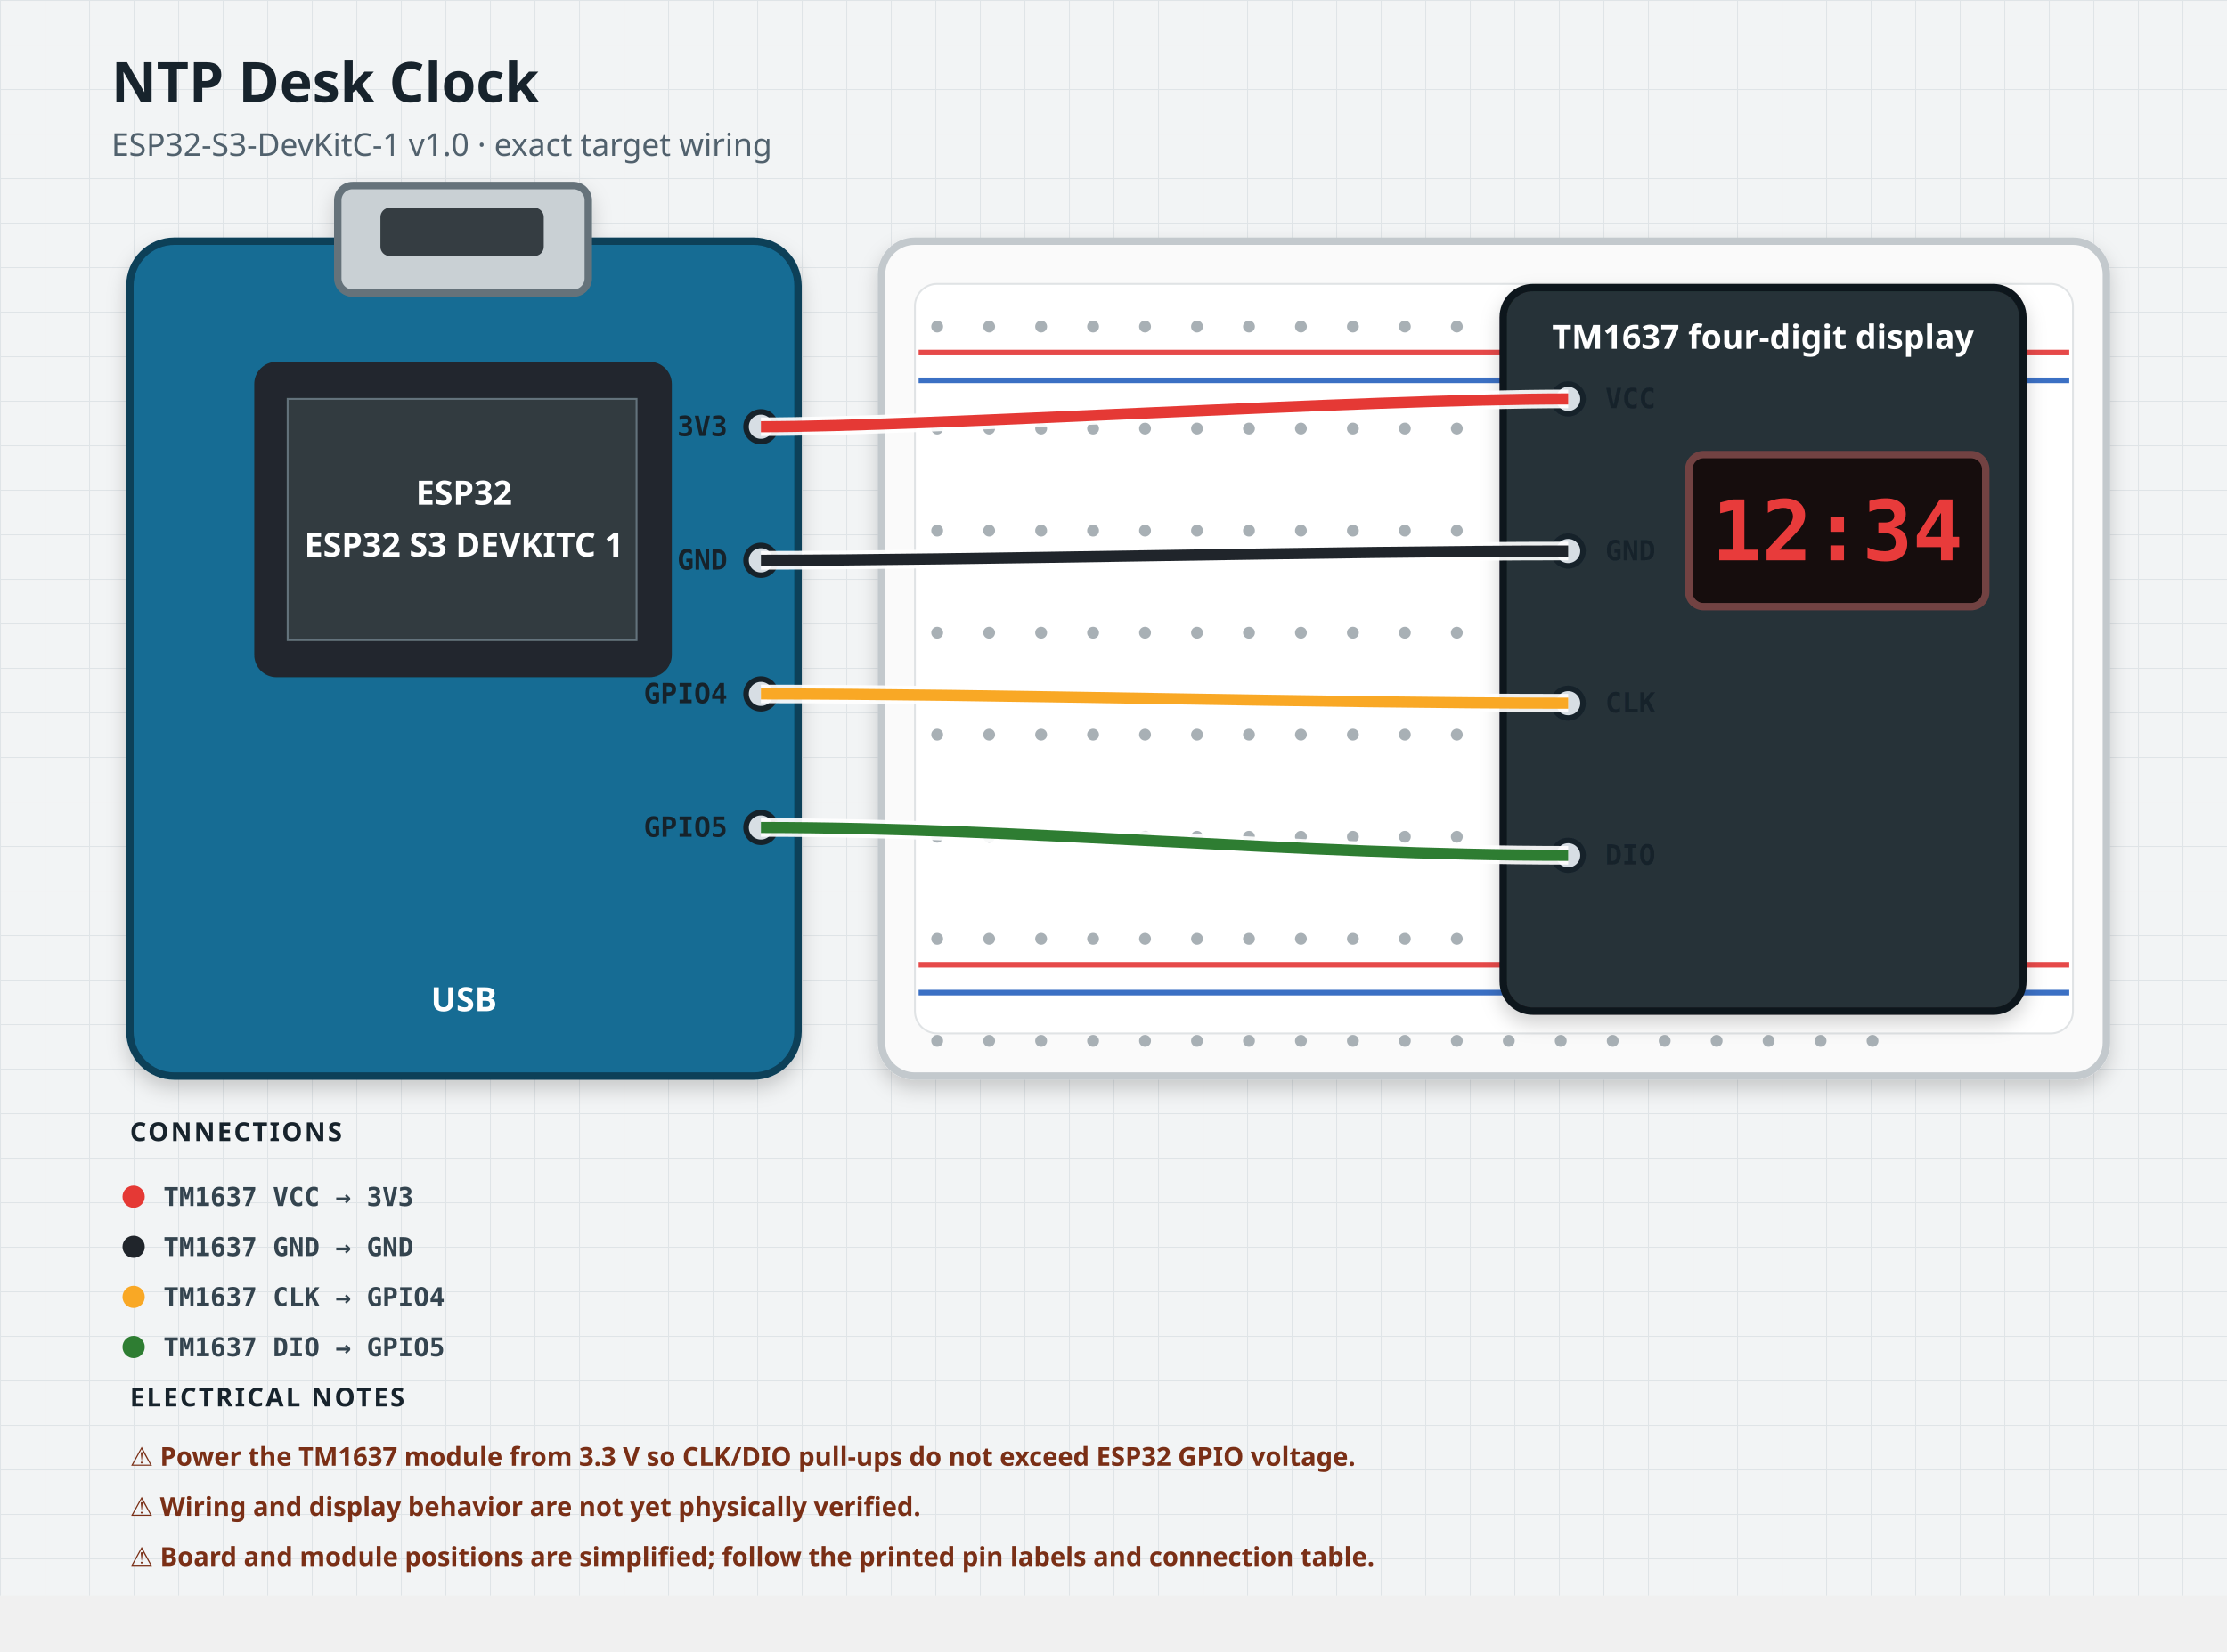
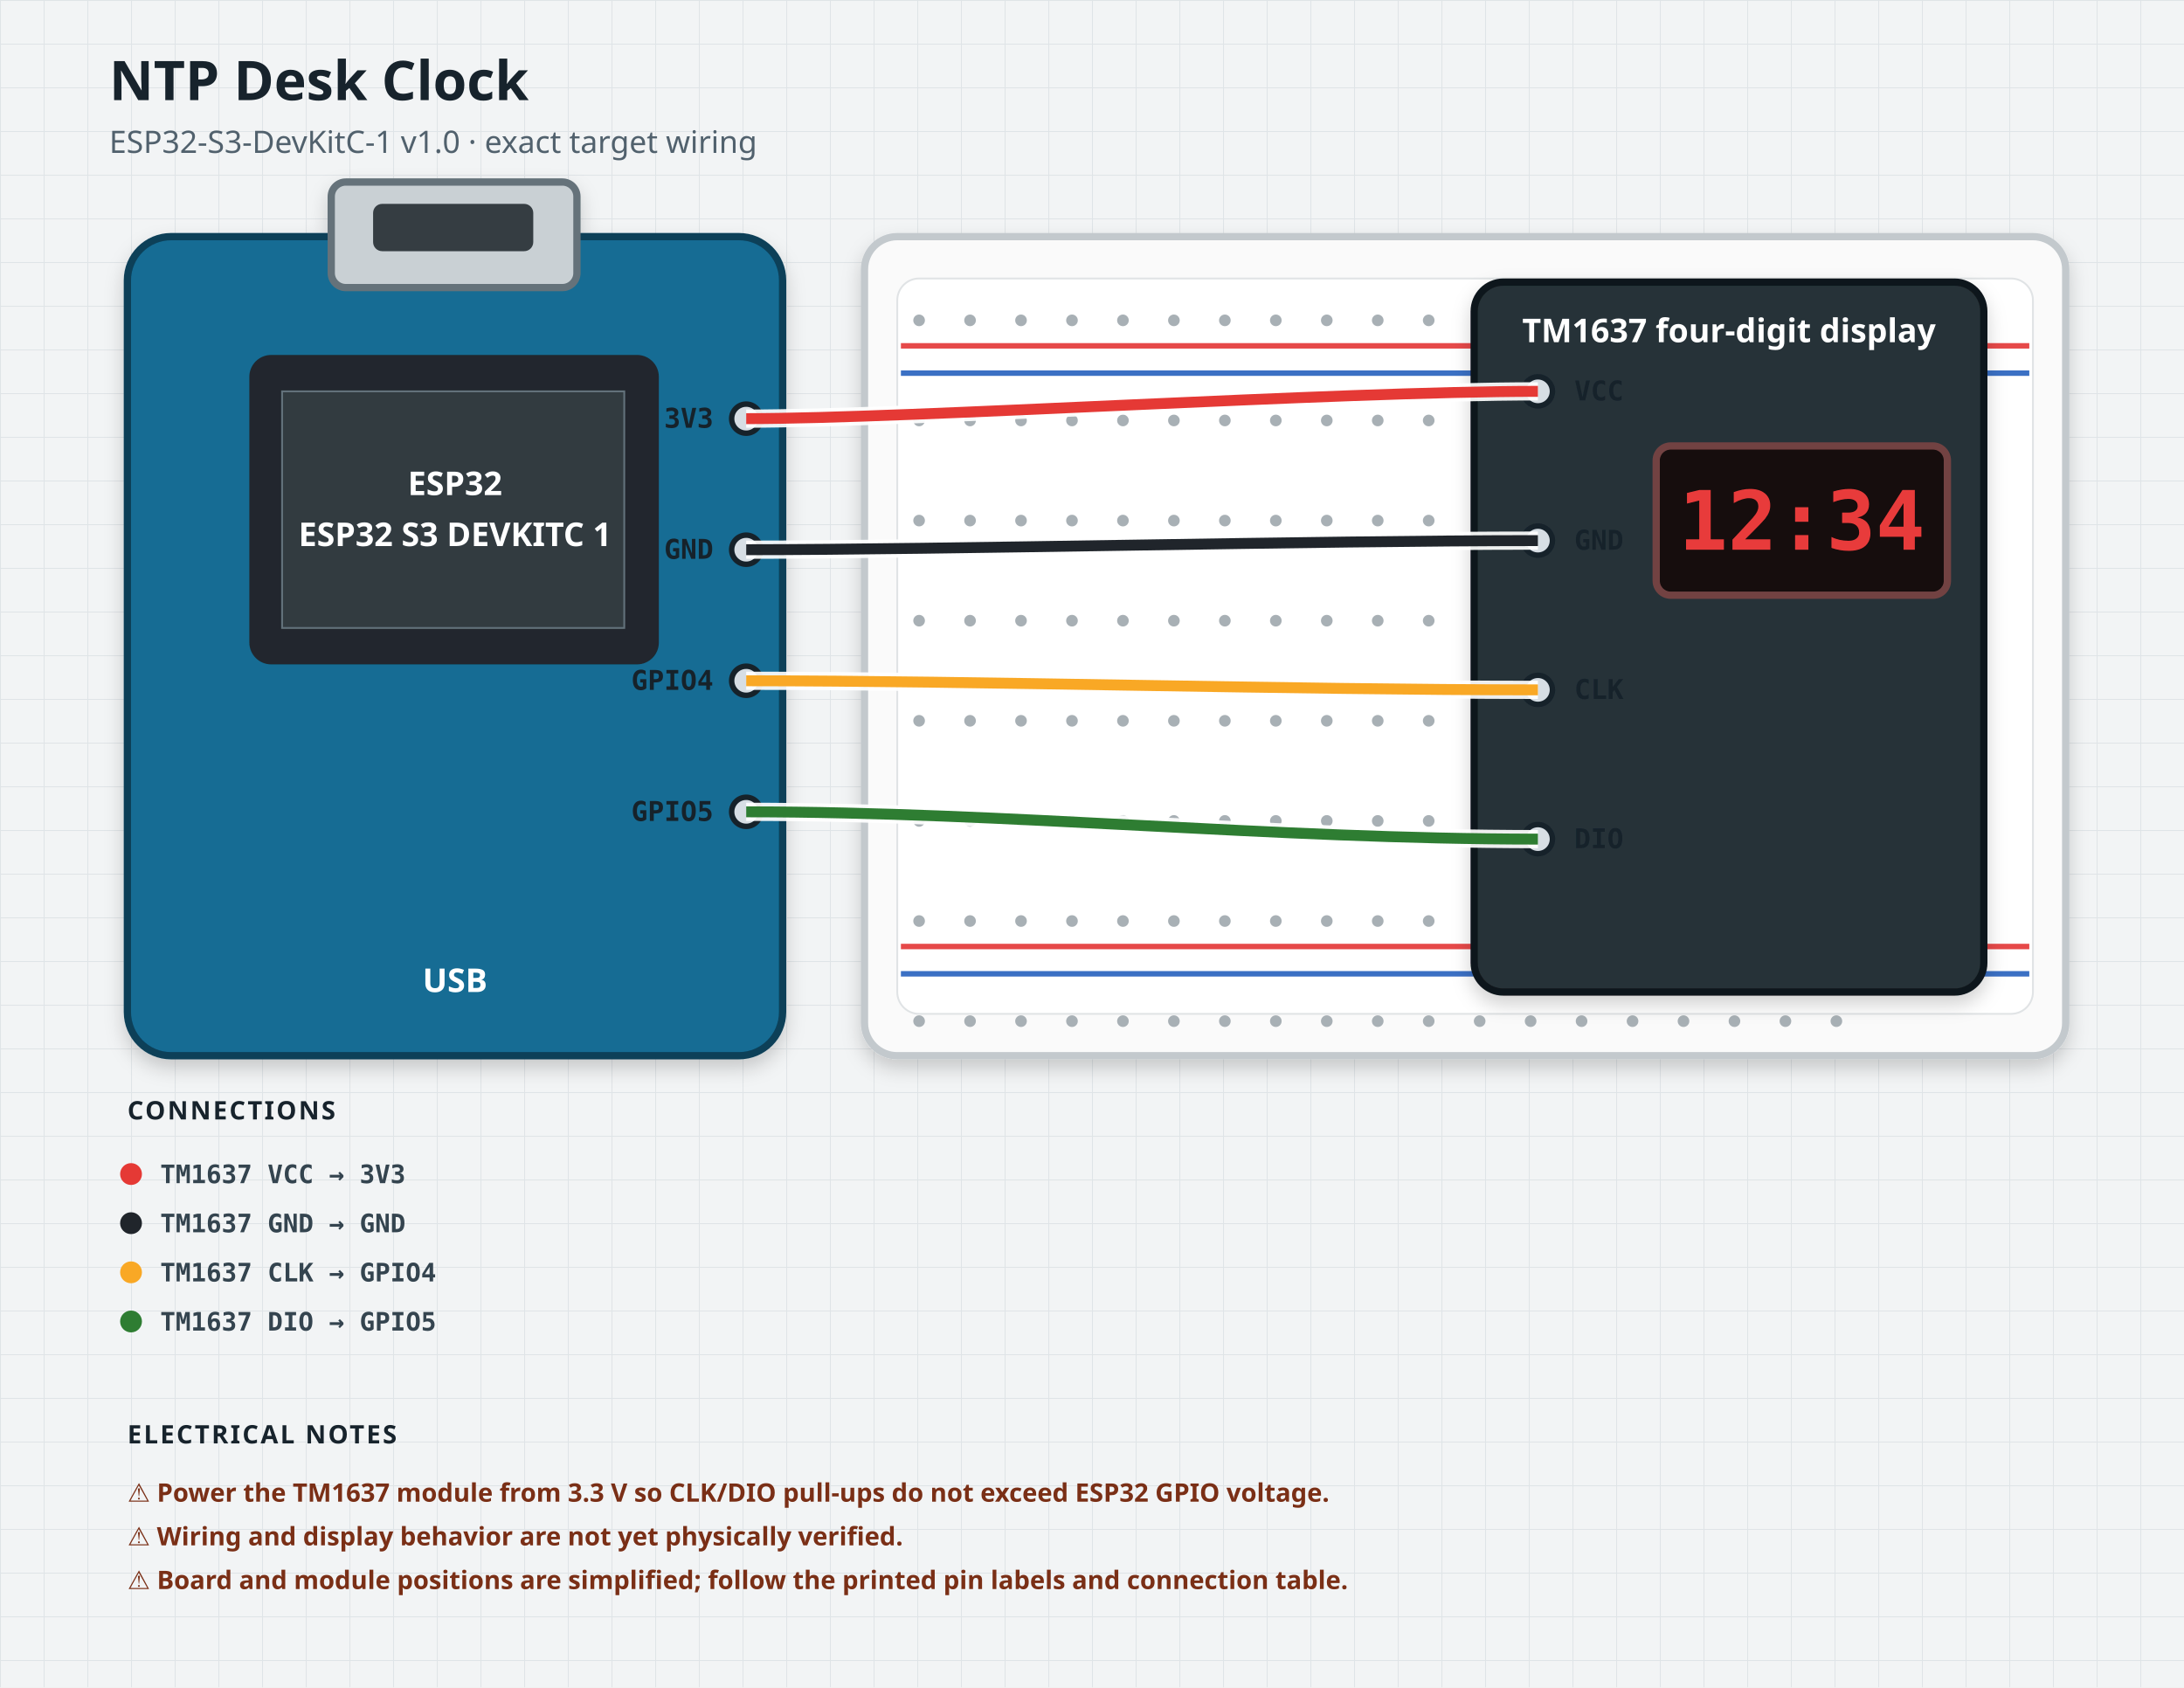
- <svg xmlns="http://www.w3.org/2000/svg" viewBox="0 0 1200 890" role="img" aria-labelledby="title desc">
+ <svg xmlns="http://www.w3.org/2000/svg" viewBox="0 0 1200 927" role="img" aria-labelledby="title desc">
  <style>.heading{font:700 30px system-ui;fill:#17232c}.sub{font:500 17px system-ui;fill:#51616d}.board{font:700 18px system-ui;fill:white}.pin{font:700 15px ui-monospace,monospace;fill:#17232c}.section{font:700 14px system-ui;fill:#17232c;letter-spacing:.08em}.connection{font:600 14px ui-monospace,monospace;fill:#34444f}.warning{font:650 14px system-ui;fill:#7a2f16}.resistor{font:700 12px ui-monospace,monospace;fill:#5d4a18}.tiny{font:11px system-ui;fill:#5d4a18}</style>
  <defs>
    <pattern id="grid" width="24" height="24" patternUnits="userSpaceOnUse">
      <path d="M24 0H0V24" fill="none" stroke="#dfe4e7" stroke-width="1" />
    </pattern>
    <filter id="shadow">
      <feDropShadow dx="0" dy="5" stdDeviation="5" flood-opacity=".18" />
    </filter>
  </defs>
-   <rect width="1200" height="860" fill="#f2f4f5" />
-   <rect width="1200" height="860" fill="url(#grid)" />
+   <rect width="1200" height="927" fill="#f2f4f5" />
+   <rect width="1200" height="927" fill="url(#grid)" />
  <text x="60" y="55" class="heading">NTP Desk Clock</text>
  <text x="60" y="84" class="sub">ESP32-S3-DevKitC-1 v1.0 · exact target wiring</text>
  <g filter="url(#shadow)">
    <rect x="70" y="130" width="360" height="450" rx="24" fill="#146c94" stroke="#0b3f59" stroke-width="4" />
    <rect x="182" y="100" width="135" height="58" rx="8" fill="#c9d0d4" stroke="#65727a" stroke-width="4" />
    <rect x="205" y="112" width="88" height="26" rx="5" fill="#343c42" />
    <rect x="137" y="195" width="225" height="170" rx="12" fill="#20282e" />
    <path d="M155 215h188v130H155z" fill="#303a41" stroke="#64727b" />
    <text x="250" y="272" text-anchor="middle" class="board">ESP32</text>
    <text x="250" y="300" text-anchor="middle" class="board">ESP32 S3 DEVKITC 1</text>
    <text x="250" y="545" text-anchor="middle" class="board">USB</text>
    <circle cx="410" cy="230" r="8" fill="#d7dee4" stroke="#17232c" stroke-width="3" />
    <text x="392" y="235" text-anchor="end" class="pin">3V3</text>
    <circle cx="410" cy="302" r="8" fill="#d7dee4" stroke="#17232c" stroke-width="3" />
    <text x="392" y="307" text-anchor="end" class="pin">GND</text>
    <circle cx="410" cy="374" r="8" fill="#d7dee4" stroke="#17232c" stroke-width="3" />
    <text x="392" y="379" text-anchor="end" class="pin">GPIO4</text>
    <circle cx="410" cy="446" r="8" fill="#d7dee4" stroke="#17232c" stroke-width="3" />
    <text x="392" y="451" text-anchor="end" class="pin">GPIO5</text>
  </g>
  <g filter="url(#shadow)">
    <rect x="475" y="130" width="660" height="450" rx="18" fill="#fafafa" stroke="#c3c9cd" stroke-width="4" />
    <rect x="493" y="153" width="624" height="404" rx="12" fill="#fff" stroke="#e0e3e5" />
    <circle cx="505" cy="176" r="3.2" fill="#a8b0b5" />
    <circle cx="533" cy="176" r="3.2" fill="#a8b0b5" />
    <circle cx="561" cy="176" r="3.2" fill="#a8b0b5" />
    <circle cx="589" cy="176" r="3.2" fill="#a8b0b5" />
    <circle cx="617" cy="176" r="3.2" fill="#a8b0b5" />
    <circle cx="645" cy="176" r="3.2" fill="#a8b0b5" />
    <circle cx="673" cy="176" r="3.2" fill="#a8b0b5" />
    <circle cx="701" cy="176" r="3.2" fill="#a8b0b5" />
    <circle cx="729" cy="176" r="3.2" fill="#a8b0b5" />
    <circle cx="757" cy="176" r="3.2" fill="#a8b0b5" />
    <circle cx="785" cy="176" r="3.2" fill="#a8b0b5" />
    <circle cx="813" cy="176" r="3.2" fill="#a8b0b5" />
    <circle cx="841" cy="176" r="3.2" fill="#a8b0b5" />
    <circle cx="869" cy="176" r="3.2" fill="#a8b0b5" />
    <circle cx="897" cy="176" r="3.2" fill="#a8b0b5" />
    <circle cx="925" cy="176" r="3.2" fill="#a8b0b5" />
    <circle cx="953" cy="176" r="3.2" fill="#a8b0b5" />
    <circle cx="981" cy="176" r="3.2" fill="#a8b0b5" />
    <circle cx="1009" cy="176" r="3.2" fill="#a8b0b5" />
    <circle cx="505" cy="231" r="3.2" fill="#a8b0b5" />
    <circle cx="533" cy="231" r="3.2" fill="#a8b0b5" />
    <circle cx="561" cy="231" r="3.2" fill="#a8b0b5" />
    <circle cx="589" cy="231" r="3.2" fill="#a8b0b5" />
    <circle cx="617" cy="231" r="3.2" fill="#a8b0b5" />
    <circle cx="645" cy="231" r="3.2" fill="#a8b0b5" />
    <circle cx="673" cy="231" r="3.2" fill="#a8b0b5" />
    <circle cx="701" cy="231" r="3.2" fill="#a8b0b5" />
    <circle cx="729" cy="231" r="3.2" fill="#a8b0b5" />
    <circle cx="757" cy="231" r="3.2" fill="#a8b0b5" />
    <circle cx="785" cy="231" r="3.2" fill="#a8b0b5" />
    <circle cx="813" cy="231" r="3.2" fill="#a8b0b5" />
    <circle cx="841" cy="231" r="3.2" fill="#a8b0b5" />
    <circle cx="869" cy="231" r="3.2" fill="#a8b0b5" />
    <circle cx="897" cy="231" r="3.2" fill="#a8b0b5" />
    <circle cx="925" cy="231" r="3.2" fill="#a8b0b5" />
    <circle cx="953" cy="231" r="3.2" fill="#a8b0b5" />
    <circle cx="981" cy="231" r="3.2" fill="#a8b0b5" />
    <circle cx="1009" cy="231" r="3.2" fill="#a8b0b5" />
    <circle cx="505" cy="286" r="3.2" fill="#a8b0b5" />
    <circle cx="533" cy="286" r="3.2" fill="#a8b0b5" />
    <circle cx="561" cy="286" r="3.2" fill="#a8b0b5" />
    <circle cx="589" cy="286" r="3.2" fill="#a8b0b5" />
    <circle cx="617" cy="286" r="3.2" fill="#a8b0b5" />
    <circle cx="645" cy="286" r="3.2" fill="#a8b0b5" />
    <circle cx="673" cy="286" r="3.2" fill="#a8b0b5" />
    <circle cx="701" cy="286" r="3.2" fill="#a8b0b5" />
    <circle cx="729" cy="286" r="3.2" fill="#a8b0b5" />
    <circle cx="757" cy="286" r="3.2" fill="#a8b0b5" />
    <circle cx="785" cy="286" r="3.2" fill="#a8b0b5" />
    <circle cx="813" cy="286" r="3.2" fill="#a8b0b5" />
    <circle cx="841" cy="286" r="3.2" fill="#a8b0b5" />
    <circle cx="869" cy="286" r="3.2" fill="#a8b0b5" />
    <circle cx="897" cy="286" r="3.2" fill="#a8b0b5" />
    <circle cx="925" cy="286" r="3.2" fill="#a8b0b5" />
    <circle cx="953" cy="286" r="3.2" fill="#a8b0b5" />
    <circle cx="981" cy="286" r="3.2" fill="#a8b0b5" />
    <circle cx="1009" cy="286" r="3.2" fill="#a8b0b5" />
    <circle cx="505" cy="341" r="3.2" fill="#a8b0b5" />
    <circle cx="533" cy="341" r="3.2" fill="#a8b0b5" />
    <circle cx="561" cy="341" r="3.2" fill="#a8b0b5" />
    <circle cx="589" cy="341" r="3.2" fill="#a8b0b5" />
    <circle cx="617" cy="341" r="3.2" fill="#a8b0b5" />
    <circle cx="645" cy="341" r="3.2" fill="#a8b0b5" />
    <circle cx="673" cy="341" r="3.2" fill="#a8b0b5" />
    <circle cx="701" cy="341" r="3.2" fill="#a8b0b5" />
    <circle cx="729" cy="341" r="3.2" fill="#a8b0b5" />
    <circle cx="757" cy="341" r="3.2" fill="#a8b0b5" />
    <circle cx="785" cy="341" r="3.2" fill="#a8b0b5" />
    <circle cx="813" cy="341" r="3.2" fill="#a8b0b5" />
    <circle cx="841" cy="341" r="3.2" fill="#a8b0b5" />
    <circle cx="869" cy="341" r="3.2" fill="#a8b0b5" />
    <circle cx="897" cy="341" r="3.2" fill="#a8b0b5" />
    <circle cx="925" cy="341" r="3.2" fill="#a8b0b5" />
    <circle cx="953" cy="341" r="3.2" fill="#a8b0b5" />
    <circle cx="981" cy="341" r="3.2" fill="#a8b0b5" />
    <circle cx="1009" cy="341" r="3.2" fill="#a8b0b5" />
    <circle cx="505" cy="396" r="3.2" fill="#a8b0b5" />
    <circle cx="533" cy="396" r="3.2" fill="#a8b0b5" />
    <circle cx="561" cy="396" r="3.2" fill="#a8b0b5" />
    <circle cx="589" cy="396" r="3.2" fill="#a8b0b5" />
    <circle cx="617" cy="396" r="3.2" fill="#a8b0b5" />
    <circle cx="645" cy="396" r="3.2" fill="#a8b0b5" />
    <circle cx="673" cy="396" r="3.2" fill="#a8b0b5" />
    <circle cx="701" cy="396" r="3.2" fill="#a8b0b5" />
    <circle cx="729" cy="396" r="3.2" fill="#a8b0b5" />
    <circle cx="757" cy="396" r="3.2" fill="#a8b0b5" />
    <circle cx="785" cy="396" r="3.2" fill="#a8b0b5" />
    <circle cx="813" cy="396" r="3.2" fill="#a8b0b5" />
    <circle cx="841" cy="396" r="3.2" fill="#a8b0b5" />
    <circle cx="869" cy="396" r="3.2" fill="#a8b0b5" />
    <circle cx="897" cy="396" r="3.2" fill="#a8b0b5" />
    <circle cx="925" cy="396" r="3.2" fill="#a8b0b5" />
    <circle cx="953" cy="396" r="3.2" fill="#a8b0b5" />
    <circle cx="981" cy="396" r="3.2" fill="#a8b0b5" />
    <circle cx="1009" cy="396" r="3.2" fill="#a8b0b5" />
    <circle cx="505" cy="451" r="3.2" fill="#a8b0b5" />
    <circle cx="533" cy="451" r="3.2" fill="#a8b0b5" />
    <circle cx="561" cy="451" r="3.2" fill="#a8b0b5" />
    <circle cx="589" cy="451" r="3.2" fill="#a8b0b5" />
    <circle cx="617" cy="451" r="3.2" fill="#a8b0b5" />
    <circle cx="645" cy="451" r="3.2" fill="#a8b0b5" />
    <circle cx="673" cy="451" r="3.2" fill="#a8b0b5" />
    <circle cx="701" cy="451" r="3.2" fill="#a8b0b5" />
    <circle cx="729" cy="451" r="3.2" fill="#a8b0b5" />
    <circle cx="757" cy="451" r="3.2" fill="#a8b0b5" />
    <circle cx="785" cy="451" r="3.2" fill="#a8b0b5" />
    <circle cx="813" cy="451" r="3.2" fill="#a8b0b5" />
    <circle cx="841" cy="451" r="3.2" fill="#a8b0b5" />
    <circle cx="869" cy="451" r="3.2" fill="#a8b0b5" />
    <circle cx="897" cy="451" r="3.2" fill="#a8b0b5" />
    <circle cx="925" cy="451" r="3.2" fill="#a8b0b5" />
    <circle cx="953" cy="451" r="3.2" fill="#a8b0b5" />
    <circle cx="981" cy="451" r="3.2" fill="#a8b0b5" />
    <circle cx="1009" cy="451" r="3.2" fill="#a8b0b5" />
    <circle cx="505" cy="506" r="3.2" fill="#a8b0b5" />
    <circle cx="533" cy="506" r="3.2" fill="#a8b0b5" />
    <circle cx="561" cy="506" r="3.2" fill="#a8b0b5" />
    <circle cx="589" cy="506" r="3.2" fill="#a8b0b5" />
    <circle cx="617" cy="506" r="3.2" fill="#a8b0b5" />
    <circle cx="645" cy="506" r="3.2" fill="#a8b0b5" />
    <circle cx="673" cy="506" r="3.2" fill="#a8b0b5" />
    <circle cx="701" cy="506" r="3.2" fill="#a8b0b5" />
    <circle cx="729" cy="506" r="3.2" fill="#a8b0b5" />
    <circle cx="757" cy="506" r="3.2" fill="#a8b0b5" />
    <circle cx="785" cy="506" r="3.2" fill="#a8b0b5" />
    <circle cx="813" cy="506" r="3.2" fill="#a8b0b5" />
    <circle cx="841" cy="506" r="3.2" fill="#a8b0b5" />
    <circle cx="869" cy="506" r="3.2" fill="#a8b0b5" />
    <circle cx="897" cy="506" r="3.2" fill="#a8b0b5" />
    <circle cx="925" cy="506" r="3.2" fill="#a8b0b5" />
    <circle cx="953" cy="506" r="3.2" fill="#a8b0b5" />
    <circle cx="981" cy="506" r="3.2" fill="#a8b0b5" />
    <circle cx="1009" cy="506" r="3.2" fill="#a8b0b5" />
    <circle cx="505" cy="561" r="3.2" fill="#a8b0b5" />
    <circle cx="533" cy="561" r="3.2" fill="#a8b0b5" />
    <circle cx="561" cy="561" r="3.2" fill="#a8b0b5" />
    <circle cx="589" cy="561" r="3.2" fill="#a8b0b5" />
    <circle cx="617" cy="561" r="3.2" fill="#a8b0b5" />
    <circle cx="645" cy="561" r="3.2" fill="#a8b0b5" />
    <circle cx="673" cy="561" r="3.2" fill="#a8b0b5" />
    <circle cx="701" cy="561" r="3.2" fill="#a8b0b5" />
    <circle cx="729" cy="561" r="3.2" fill="#a8b0b5" />
    <circle cx="757" cy="561" r="3.2" fill="#a8b0b5" />
    <circle cx="785" cy="561" r="3.2" fill="#a8b0b5" />
    <circle cx="813" cy="561" r="3.2" fill="#a8b0b5" />
    <circle cx="841" cy="561" r="3.2" fill="#a8b0b5" />
    <circle cx="869" cy="561" r="3.2" fill="#a8b0b5" />
    <circle cx="897" cy="561" r="3.2" fill="#a8b0b5" />
    <circle cx="925" cy="561" r="3.2" fill="#a8b0b5" />
    <circle cx="953" cy="561" r="3.2" fill="#a8b0b5" />
    <circle cx="981" cy="561" r="3.2" fill="#a8b0b5" />
    <circle cx="1009" cy="561" r="3.2" fill="#a8b0b5" />
    <path d="M495 190h620M495 520h620" stroke="#e64a4a" stroke-width="3" />
    <path d="M495 205h620M495 535h620" stroke="#3b70c4" stroke-width="3" />
  </g>
  <g filter="url(#shadow)">
    <rect x="810" y="155" width="280" height="390" rx="16" fill="#263238" stroke="#11181c" stroke-width="4" />
    <text x="950" y="188" text-anchor="middle" class="board">TM1637 four-digit display</text>
    <g>
      <rect x="910" y="245" width="160" height="82" rx="8" fill="#120b0b" stroke="#724343" stroke-width="4" />
      <text x="990" y="302" text-anchor="middle" style="font:700 45px ui-monospace,monospace;fill:#e83b3b">12:34</text>
    </g>
    <circle cx="845" cy="215" r="8" fill="#d7dee4" stroke="#17232c" stroke-width="3" />
    <text x="865" y="220" class="pin">VCC</text>
    <circle cx="845" cy="297" r="8" fill="#d7dee4" stroke="#17232c" stroke-width="3" />
    <text x="865" y="302" class="pin">GND</text>
    <circle cx="845" cy="379" r="8" fill="#d7dee4" stroke="#17232c" stroke-width="3" />
    <text x="865" y="384" class="pin">CLK</text>
    <circle cx="845" cy="461" r="8" fill="#d7dee4" stroke="#17232c" stroke-width="3" />
    <text x="865" y="466" class="pin">DIO</text>
  </g>
  <path d="M410 230 C 500 230, 735 215, 845 215" fill="none" stroke="#fff" stroke-width="10" opacity=".92" />
  <path d="M410 230 C 500 230, 735 215, 845 215" fill="none" stroke="#e53935" stroke-width="6" />
  <path d="M410 302 C 518 302, 723 297, 845 297" fill="none" stroke="#fff" stroke-width="10" opacity=".92" />
  <path d="M410 302 C 518 302, 723 297, 845 297" fill="none" stroke="#20252b" stroke-width="6" />
  <path d="M410 374 C 536 374, 711 379, 845 379" fill="none" stroke="#fff" stroke-width="10" opacity=".92" />
  <path d="M410 374 C 536 374, 711 379, 845 379" fill="none" stroke="#f9a825" stroke-width="6" />
  <path d="M410 446 C 554 446, 699 461, 845 461" fill="none" stroke="#fff" stroke-width="10" opacity=".92" />
  <path d="M410 446 C 554 446, 699 461, 845 461" fill="none" stroke="#2e7d32" stroke-width="6" />
  <text x="70" y="615" class="section">CONNECTIONS</text>
  <circle cx="72" cy="645" r="6" fill="#e53935" />
  <text x="88" y="650" class="connection">TM1637 VCC → 3V3</text>
  <circle cx="72" cy="672" r="6" fill="#20252b" />
  <text x="88" y="677" class="connection">TM1637 GND → GND</text>
  <circle cx="72" cy="699" r="6" fill="#f9a825" />
  <text x="88" y="704" class="connection">TM1637 CLK → GPIO4</text>
  <circle cx="72" cy="726" r="6" fill="#2e7d32" />
  <text x="88" y="731" class="connection">TM1637 DIO → GPIO5</text>
-   <text x="70" y="758" class="section">ELECTRICAL NOTES</text>
-   <text x="70" y="790" class="warning">⚠ Power the TM1637 module from 3.3 V so CLK/DIO pull-ups do not exceed ESP32 GPIO voltage.</text>
-   <text x="70" y="817" class="warning">⚠ Wiring and display behavior are not yet physically verified.</text>
-   <text x="70" y="844" class="warning">⚠ Board and module positions are simplified; follow the printed pin labels and connection table.</text>
+   <text x="70" y="793" class="section">ELECTRICAL NOTES</text>
+   <text x="70" y="825" class="warning" data-full="Power the TM1637 module from 3.3 V so CLK/DIO pull-ups do not exceed ESP32 GPIO voltage.">⚠ Power the TM1637 module from 3.3 V so CLK/DIO pull-ups do not exceed ESP32 GPIO voltage.</text>
+   <text x="70" y="849" class="warning" data-full="Wiring and display behavior are not yet physically verified.">⚠ Wiring and display behavior are not yet physically verified.</text>
+   <text x="70" y="873" class="warning" data-full="Board and module positions are simplified; follow the printed pin labels and connection table.">⚠ Board and module positions are simplified; follow the printed pin labels and connection table.</text>
</svg>
